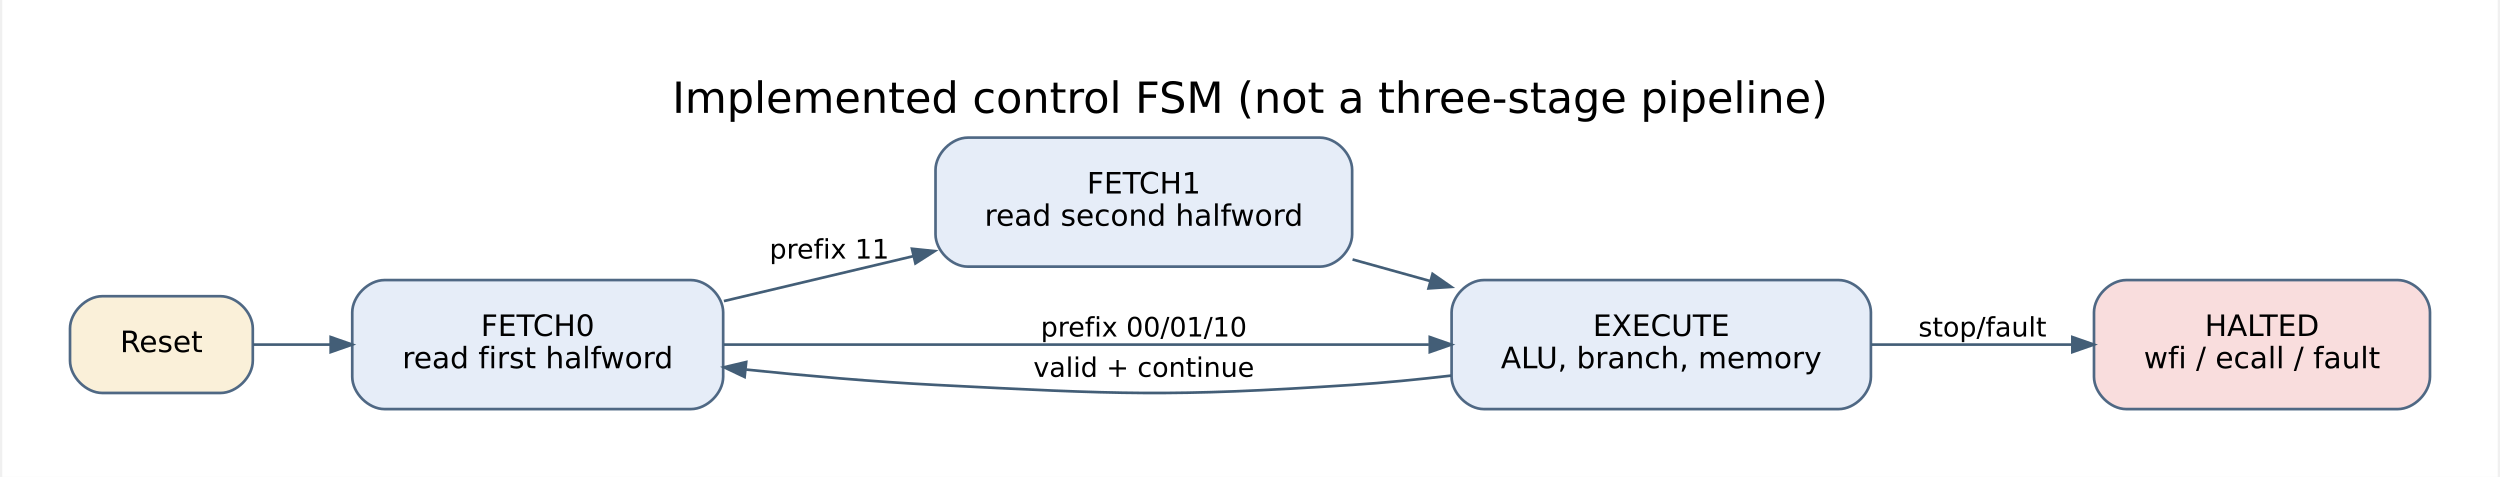
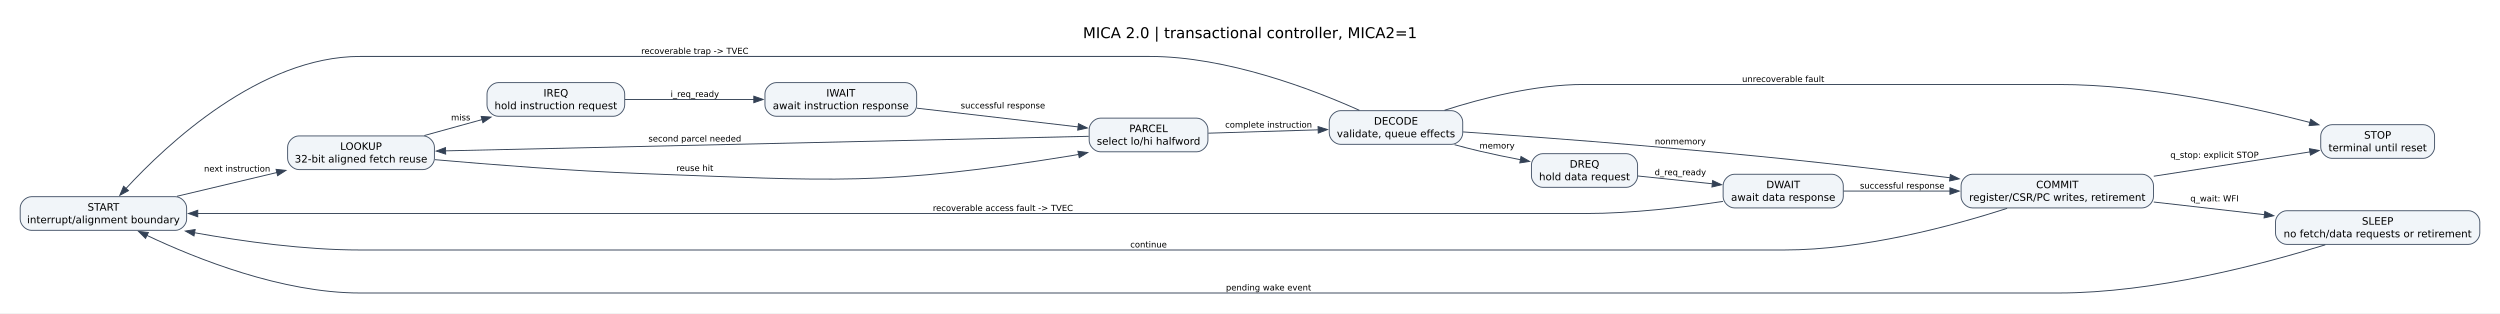
- <svg xmlns="http://www.w3.org/2000/svg" width="928pt" height="177pt" viewBox="0.00 0.00 928.40 177.40">
-   <g id="graph0" class="graph" transform="scale(1 1) rotate(0) translate(25.2 152.2)">
-     <polygon fill="white" stroke="transparent" points="-25.2,25.2 -25.2,-152.2 903.2,-152.2 903.2,25.2 -25.2,25.2" />
-     <text text-anchor="middle" x="439" y="-110.2" font-family="DejaVu Sans" font-size="16.00">Implemented control FSM (not a three-stage pipeline)</text>
+ <svg xmlns="http://www.w3.org/2000/svg" width="2674pt" height="335pt" viewBox="0.00 0.00 2673.70 334.95">
+   <g id="graph0" class="graph" transform="scale(1 1) rotate(0) translate(21.6 313.35)">
+     <polygon fill="white" stroke="none" points="-21.6,21.6 -21.6,-313.35 2652.1,-313.35 2652.1,21.6 -21.6,21.6" />
+     <text text-anchor="middle" x="1315.25" y="-272.55" font-family="DejaVu Sans" font-size="16.00">MICA 2.0 | transactional controller, MICA2=1</text>
    <g id="node1" class="node">
-       <path fill="#faf0d9" stroke="#4f6884" d="M56,-42C56,-42 12,-42 12,-42 6,-42 0,-36 0,-30 0,-30 0,-18 0,-18 0,-12 6,-6 12,-6 12,-6 56,-6 56,-6 62,-6 68,-12 68,-18 68,-18 68,-30 68,-30 68,-36 62,-42 56,-42" />
-       <text text-anchor="middle" x="34" y="-21.2" font-family="DejaVu Sans" font-size="11.00">Reset</text>
+       <path fill="#f1f5f9" stroke="#475569" d="M166,-103C166,-103 12,-103 12,-103 6,-103 0,-97 0,-91 0,-91 0,-79 0,-79 0,-73 6,-67 12,-67 12,-67 166,-67 166,-67 172,-67 178,-73 178,-79 178,-79 178,-91 178,-91 178,-97 172,-103 166,-103" />
+       <text text-anchor="middle" x="89" y="-88.05" font-family="DejaVu Sans" font-size="11.00">START</text>
+       <text text-anchor="middle" x="89" y="-74.55" font-family="DejaVu Sans" font-size="11.00">interrupt/alignment boundary</text>
    </g>
    <g id="node2" class="node">
-       <path fill="#e6edf8" stroke="#4f6884" d="M231,-48C231,-48 117,-48 117,-48 111,-48 105,-42 105,-36 105,-36 105,-12 105,-12 105,-6 111,0 117,0 117,0 231,0 231,0 237,0 243,-6 243,-12 243,-12 243,-36 243,-36 243,-42 237,-48 231,-48" />
-       <text text-anchor="middle" x="174" y="-27.2" font-family="DejaVu Sans" font-size="11.00">FETCH0</text>
-       <text text-anchor="middle" x="174" y="-15.2" font-family="DejaVu Sans" font-size="11.00">read first halfword</text>
+       <path fill="#f1f5f9" stroke="#475569" d="M431,-168C431,-168 298,-168 298,-168 292,-168 286,-162 286,-156 286,-156 286,-144 286,-144 286,-138 292,-132 298,-132 298,-132 431,-132 431,-132 437,-132 443,-138 443,-144 443,-144 443,-156 443,-156 443,-162 437,-168 431,-168" />
+       <text text-anchor="middle" x="364.5" y="-153.05" font-family="DejaVu Sans" font-size="11.00">LOOKUP</text>
+       <text text-anchor="middle" x="364.5" y="-139.55" font-family="DejaVu Sans" font-size="11.00">32-bit aligned fetch reuse</text>
    </g>
    <g id="edge1" class="edge">
-       <path fill="none" stroke="#435e77" d="M68.05,-24C76.86,-24 86.76,-24 96.86,-24" />
-       <polygon fill="#435e77" stroke="#435e77" points="96.98,-26.8 104.98,-24 96.98,-21.2 96.98,-26.8" />
+       <path fill="none" stroke="#334155" d="M167.64,-103.45C200.99,-111.38 240.14,-120.68 274.64,-128.88" />
+       <polygon fill="#334155" stroke="#334155" points="273.65,-132.24 284.19,-131.15 275.27,-125.43 273.65,-132.24" />
+       <text text-anchor="middle" x="232" y="-129.82" font-family="DejaVu Sans" font-size="9.00">next instruction</text>
    </g>
    <g id="node3" class="node">
-       <path fill="#e6edf8" stroke="#4f6884" d="M465,-101C465,-101 334,-101 334,-101 328,-101 322,-95 322,-89 322,-89 322,-65 322,-65 322,-59 328,-53 334,-53 334,-53 465,-53 465,-53 471,-53 477,-59 477,-65 477,-65 477,-89 477,-89 477,-95 471,-101 465,-101" />
-       <text text-anchor="middle" x="399.5" y="-80.2" font-family="DejaVu Sans" font-size="11.00">FETCH1</text>
-       <text text-anchor="middle" x="399.5" y="-68.2" font-family="DejaVu Sans" font-size="11.00">read second halfword</text>
+       <path fill="#f1f5f9" stroke="#475569" d="M634.5,-225C634.5,-225 511.25,-225 511.25,-225 505.25,-225 499.25,-219 499.25,-213 499.25,-213 499.25,-201 499.25,-201 499.25,-195 505.25,-189 511.25,-189 511.25,-189 634.5,-189 634.5,-189 640.5,-189 646.5,-195 646.5,-201 646.5,-201 646.5,-213 646.5,-213 646.5,-219 640.5,-225 634.5,-225" />
+       <text text-anchor="middle" x="572.88" y="-210.05" font-family="DejaVu Sans" font-size="11.00">IREQ</text>
+       <text text-anchor="middle" x="572.88" y="-196.55" font-family="DejaVu Sans" font-size="11.00">hold instruction request</text>
+     </g>
+     <g id="edge3" class="edge">
+       <path fill="none" stroke="#334155" d="M432.22,-168.43C451.98,-173.89 473.8,-179.91 494.19,-185.54" />
+       <polygon fill="#334155" stroke="#334155" points="493,-188.85 503.57,-188.14 494.87,-182.1 493,-188.85" />
+       <text text-anchor="middle" x="471.12" y="-184.61" font-family="DejaVu Sans" font-size="9.00">miss</text>
+     </g>
+     <g id="node5" class="node">
+       <path fill="#f1f5f9" stroke="#475569" d="M1258.25,-187C1258.25,-187 1155.25,-187 1155.25,-187 1149.25,-187 1143.25,-181 1143.25,-175 1143.25,-175 1143.25,-163 1143.25,-163 1143.25,-157 1149.25,-151 1155.25,-151 1155.25,-151 1258.25,-151 1258.25,-151 1264.25,-151 1270.25,-157 1270.25,-163 1270.25,-163 1270.25,-175 1270.25,-175 1270.25,-181 1264.25,-187 1258.25,-187" />
+       <text text-anchor="middle" x="1206.75" y="-172.05" font-family="DejaVu Sans" font-size="11.00">PARCEL</text>
+       <text text-anchor="middle" x="1206.75" y="-158.55" font-family="DejaVu Sans" font-size="11.00">select lo/hi halfword</text>
    </g>
    <g id="edge2" class="edge">
-       <path fill="none" stroke="#435e77" d="M243.27,-40.19C265.53,-45.47 290.52,-51.39 313.83,-56.92" />
-       <polygon fill="#435e77" stroke="#435e77" points="313.24,-59.66 321.67,-58.78 314.53,-54.21 313.24,-59.66" />
-       <text text-anchor="middle" x="282.5" y="-56" font-family="DejaVu Sans" font-size="10.00">prefix 11</text>
+       <path fill="none" stroke="#334155" d="M443.48,-142.6C503.76,-137.27 589.33,-130.54 664.5,-127.75 869.32,-120.14 922.95,-114.12 1125.25,-147 1127.54,-147.37 1129.86,-147.78 1132.19,-148.23" />
+       <polygon fill="#334155" stroke="#334155" points="1131.2,-151.6 1141.71,-150.22 1132.64,-144.75 1131.2,-151.6" />
+       <text text-anchor="middle" x="721.5" y="-130.45" font-family="DejaVu Sans" font-size="9.00">reuse hit</text>
    </g>
    <g id="node4" class="node">
-       <path fill="#e6edf8" stroke="#4f6884" d="M658,-48C658,-48 526,-48 526,-48 520,-48 514,-42 514,-36 514,-36 514,-12 514,-12 514,-6 520,0 526,0 526,0 658,0 658,0 664,0 670,-6 670,-12 670,-12 670,-36 670,-36 670,-42 664,-48 658,-48" />
-       <text text-anchor="middle" x="592" y="-27.2" font-family="DejaVu Sans" font-size="11.00">EXECUTE</text>
-       <text text-anchor="middle" x="592" y="-15.2" font-family="DejaVu Sans" font-size="11.00">ALU, branch, memory</text>
-     </g>
-     <g id="edge3" class="edge">
-       <path fill="none" stroke="#435e77" d="M243.23,-24C314.95,-24 427.95,-24 505.56,-24" />
-       <polygon fill="#435e77" stroke="#435e77" points="505.89,-26.8 513.89,-24 505.89,-21.2 505.89,-26.8" />
-       <text text-anchor="middle" x="399.5" y="-27" font-family="DejaVu Sans" font-size="10.00">prefix 00/01/10</text>
+       <path fill="#f1f5f9" stroke="#475569" d="M946.75,-225C946.75,-225 808.5,-225 808.5,-225 802.5,-225 796.5,-219 796.5,-213 796.5,-213 796.5,-201 796.5,-201 796.5,-195 802.5,-189 808.5,-189 808.5,-189 946.75,-189 946.75,-189 952.75,-189 958.75,-195 958.75,-201 958.75,-201 958.75,-213 958.75,-213 958.75,-219 952.75,-225 946.75,-225" />
+       <text text-anchor="middle" x="877.62" y="-210.05" font-family="DejaVu Sans" font-size="11.00">IWAIT</text>
+       <text text-anchor="middle" x="877.62" y="-196.55" font-family="DejaVu Sans" font-size="11.00">await instruction response</text>
    </g>
    <g id="edge4" class="edge">
-       <path fill="none" stroke="#435e77" d="M477.16,-55.67C486.71,-53.02 496.51,-50.29 506.17,-47.6" />
-       <polygon fill="#435e77" stroke="#435e77" points="506.92,-50.3 513.88,-45.46 505.42,-44.9 506.92,-50.3" />
+       <path fill="none" stroke="#334155" d="M646.78,-207C688.22,-207 740.52,-207 784.75,-207" />
+       <polygon fill="#334155" stroke="#334155" points="784.59,-210.5 794.59,-207 784.59,-203.5 784.59,-210.5" />
+       <text text-anchor="middle" x="721.5" y="-209.7" font-family="DejaVu Sans" font-size="9.00">i_req_ready</text>
    </g>
    <g id="edge5" class="edge">
-       <path fill="none" stroke="#435e77" d="M513.87,-12.46C501.56,-11.02 488.95,-9.78 477,-9 408.26,-4.5 390.8,-5.5 322,-9 299.07,-10.17 274.2,-12.35 251.56,-14.7" />
-       <polygon fill="#435e77" stroke="#435e77" points="250.98,-11.94 243.32,-15.57 251.57,-17.51 250.98,-11.94" />
-       <text text-anchor="middle" x="399.5" y="-12" font-family="DejaVu Sans" font-size="10.00">valid + continue</text>
-     </g>
-     <g id="node5" class="node">
-       <path fill="#f9dddd" stroke="#4f6884" d="M866,-48C866,-48 765,-48 765,-48 759,-48 753,-42 753,-36 753,-36 753,-12 753,-12 753,-6 759,0 765,0 765,0 866,0 866,0 872,0 878,-6 878,-12 878,-12 878,-36 878,-36 878,-42 872,-48 866,-48" />
-       <text text-anchor="middle" x="815.5" y="-27.2" font-family="DejaVu Sans" font-size="11.00">HALTED</text>
-       <text text-anchor="middle" x="815.5" y="-15.2" font-family="DejaVu Sans" font-size="11.00">wfi / ecall / fault</text>
+       <path fill="none" stroke="#334155" d="M959.07,-197.66C1011.74,-191.54 1080.08,-183.6 1131.47,-177.63" />
+       <polygon fill="#334155" stroke="#334155" points="1131.79,-181.12 1141.32,-176.48 1130.98,-174.16 1131.79,-181.12" />
+       <text text-anchor="middle" x="1051" y="-197.41" font-family="DejaVu Sans" font-size="9.00">successful response</text>
    </g>
    <g id="edge6" class="edge">
-       <path fill="none" stroke="#435e77" d="M670.16,-24C694.39,-24 721,-24 744.7,-24" />
-       <polygon fill="#435e77" stroke="#435e77" points="744.95,-26.8 752.95,-24 744.95,-21.2 744.95,-26.8" />
-       <text text-anchor="middle" x="711.5" y="-27" font-family="DejaVu Sans" font-size="10.00">stop/fault</text>
+       <path fill="none" stroke="#334155" d="M1142.77,-167.58C995.03,-164.24 625.78,-155.89 454.88,-152.02" />
+       <polygon fill="#334155" stroke="#334155" points="455.01,-148.52 444.93,-151.8 454.85,-155.52 455.01,-148.52" />
+       <text text-anchor="middle" x="721.5" y="-161.98" font-family="DejaVu Sans" font-size="9.00">second parcel needed</text>
+     </g>
+     <g id="node6" class="node">
+       <path fill="#f1f5f9" stroke="#475569" d="M1530.75,-195C1530.75,-195 1412,-195 1412,-195 1406,-195 1400,-189 1400,-183 1400,-183 1400,-171 1400,-171 1400,-165 1406,-159 1412,-159 1412,-159 1530.75,-159 1530.75,-159 1536.75,-159 1542.75,-165 1542.75,-171 1542.75,-171 1542.75,-183 1542.75,-183 1542.75,-189 1536.75,-195 1530.75,-195" />
+       <text text-anchor="middle" x="1471.38" y="-180.05" font-family="DejaVu Sans" font-size="11.00">DECODE</text>
+       <text text-anchor="middle" x="1471.38" y="-166.55" font-family="DejaVu Sans" font-size="11.00">validate, queue effects</text>
+     </g>
+     <g id="edge7" class="edge">
+       <path fill="none" stroke="#334155" d="M1270.66,-170.92C1306.01,-171.99 1350.55,-173.35 1388.59,-174.51" />
+       <polygon fill="#334155" stroke="#334155" points="1388.04,-177.99 1398.14,-174.8 1388.25,-171 1388.04,-177.99" />
+       <text text-anchor="middle" x="1335.12" y="-176.88" font-family="DejaVu Sans" font-size="9.00">complete instruction</text>
+     </g>
+     <g id="edge16" class="edge">
+       <path fill="none" stroke="#334155" d="M1432.22,-195.4C1381.99,-217.89 1290.34,-253 1207.75,-253 363.5,-253 363.5,-253 363.5,-253 256.74,-253 156.6,-158.92 112.96,-111.56" />
+       <polygon fill="#334155" stroke="#334155" points="115.8,-109.49 106.5,-104.42 110.61,-114.18 115.8,-109.49" />
+       <text text-anchor="middle" x="721.5" y="-255.7" font-family="DejaVu Sans" font-size="9.00">recoverable trap -&gt; TVEC</text>
+     </g>
+     <g id="node7" class="node">
+       <path fill="#f1f5f9" stroke="#475569" d="M1717.75,-149C1717.75,-149 1628.25,-149 1628.25,-149 1622.25,-149 1616.25,-143 1616.25,-137 1616.25,-137 1616.25,-125 1616.25,-125 1616.25,-119 1622.25,-113 1628.25,-113 1628.25,-113 1717.75,-113 1717.75,-113 1723.75,-113 1729.75,-119 1729.75,-125 1729.75,-125 1729.75,-137 1729.75,-137 1729.75,-143 1723.75,-149 1717.75,-149" />
+       <text text-anchor="middle" x="1673" y="-134.05" font-family="DejaVu Sans" font-size="11.00">DREQ</text>
+       <text text-anchor="middle" x="1673" y="-120.55" font-family="DejaVu Sans" font-size="11.00">hold data request</text>
+     </g>
+     <g id="edge8" class="edge">
+       <path fill="none" stroke="#334155" d="M1533.99,-158.6C1542.93,-156.16 1552.05,-153.8 1560.75,-151.75 1574.92,-148.41 1590.21,-145.27 1604.79,-142.48" />
+       <polygon fill="#334155" stroke="#334155" points="1605.09,-145.99 1614.27,-140.71 1603.8,-139.11 1605.09,-145.99" />
+       <text text-anchor="middle" x="1579.5" y="-154.45" font-family="DejaVu Sans" font-size="9.00">memory</text>
+     </g>
+     <g id="node9" class="node">
+       <path fill="#f1f5f9" stroke="#475569" d="M2269.5,-127C2269.5,-127 2087.75,-127 2087.75,-127 2081.75,-127 2075.75,-121 2075.75,-115 2075.75,-115 2075.75,-103 2075.75,-103 2075.75,-97 2081.75,-91 2087.75,-91 2087.75,-91 2269.5,-91 2269.5,-91 2275.5,-91 2281.5,-97 2281.5,-103 2281.5,-103 2281.5,-115 2281.5,-115 2281.5,-121 2275.5,-127 2269.5,-127" />
+       <text text-anchor="middle" x="2178.62" y="-112.05" font-family="DejaVu Sans" font-size="11.00">COMMIT</text>
+       <text text-anchor="middle" x="2178.62" y="-98.55" font-family="DejaVu Sans" font-size="11.00">register/CSR/PC writes, retirement</text>
+     </g>
+     <g id="edge9" class="edge">
+       <path fill="none" stroke="#334155" d="M1543.15,-172.27C1594.87,-168.7 1666.7,-163.48 1729.75,-158 1875.76,-145.31 1912.2,-141.19 2057.75,-124 2059.81,-123.76 2061.89,-123.51 2063.98,-123.26" />
+       <polygon fill="#334155" stroke="#334155" points="2064.28,-126.75 2073.79,-122.08 2063.44,-119.8 2064.28,-126.75" />
+       <text text-anchor="middle" x="1775.5" y="-159" font-family="DejaVu Sans" font-size="9.00">nonmemory</text>
+     </g>
+     <g id="node11" class="node">
+       <path fill="#f1f5f9" stroke="#475569" d="M2570.12,-180C2570.12,-180 2472.38,-180 2472.38,-180 2466.38,-180 2460.38,-174 2460.38,-168 2460.38,-168 2460.38,-156 2460.38,-156 2460.38,-150 2466.38,-144 2472.38,-144 2472.38,-144 2570.12,-144 2570.12,-144 2576.12,-144 2582.12,-150 2582.12,-156 2582.12,-156 2582.12,-168 2582.12,-168 2582.12,-174 2576.12,-180 2570.12,-180" />
+       <text text-anchor="middle" x="2521.25" y="-165.05" font-family="DejaVu Sans" font-size="11.00">STOP</text>
+       <text text-anchor="middle" x="2521.25" y="-151.55" font-family="DejaVu Sans" font-size="11.00">terminal until reset</text>
+     </g>
+     <g id="edge18" class="edge">
+       <path fill="none" stroke="#334155" d="M1523.33,-195.44C1563.24,-208.24 1620.43,-223 1672,-223 1672,-223 1672,-223 2179.62,-223 2273.81,-223 2380.38,-200.12 2448.85,-182.39" />
+       <polygon fill="#334155" stroke="#334155" points="2449.67,-185.79 2458.45,-179.86 2447.89,-179.02 2449.67,-185.79" />
+       <text text-anchor="middle" x="1885.5" y="-225.7" font-family="DejaVu Sans" font-size="9.00">unrecoverable fault</text>
+     </g>
+     <g id="node8" class="node">
+       <path fill="#f1f5f9" stroke="#475569" d="M1937.75,-127C1937.75,-127 1833.25,-127 1833.25,-127 1827.25,-127 1821.25,-121 1821.25,-115 1821.25,-115 1821.25,-103 1821.25,-103 1821.25,-97 1827.25,-91 1833.25,-91 1833.25,-91 1937.75,-91 1937.75,-91 1943.75,-91 1949.75,-97 1949.75,-103 1949.75,-103 1949.75,-115 1949.75,-115 1949.75,-121 1943.75,-127 1937.75,-127" />
+       <text text-anchor="middle" x="1885.5" y="-112.05" font-family="DejaVu Sans" font-size="11.00">DWAIT</text>
+       <text text-anchor="middle" x="1885.5" y="-98.55" font-family="DejaVu Sans" font-size="11.00">await data response</text>
+     </g>
+     <g id="edge10" class="edge">
+       <path fill="none" stroke="#334155" d="M1730.13,-125.13C1754.53,-122.58 1783.48,-119.56 1809.67,-116.82" />
+       <polygon fill="#334155" stroke="#334155" points="1810,-120.3 1819.59,-115.78 1809.28,-113.34 1810,-120.3" />
+       <text text-anchor="middle" x="1775.5" y="-125.96" font-family="DejaVu Sans" font-size="9.00">d_req_ready</text>
+     </g>
+     <g id="edge17" class="edge">
+       <path fill="none" stroke="#334155" d="M1821.15,-97.98C1779.48,-91.67 1723.66,-85 1674,-85 363.5,-85 363.5,-85 363.5,-85 305.88,-85 241.44,-85 189.58,-85" />
+       <polygon fill="#334155" stroke="#334155" points="189.89,-81.5 179.89,-85 189.89,-88.5 189.89,-81.5" />
+       <text text-anchor="middle" x="1051" y="-87.7" font-family="DejaVu Sans" font-size="9.00">recoverable access fault -&gt; TVEC</text>
+     </g>
+     <g id="edge11" class="edge">
+       <path fill="none" stroke="#334155" d="M1950.03,-109C1983.38,-109 2025.25,-109 2063.97,-109" />
+       <polygon fill="#334155" stroke="#334155" points="2063.81,-112.5 2073.81,-109 2063.81,-105.5 2063.81,-112.5" />
+       <text text-anchor="middle" x="2012.75" y="-111.7" font-family="DejaVu Sans" font-size="9.00">successful response</text>
+     </g>
+     <g id="edge12" class="edge">
+       <path fill="none" stroke="#334155" d="M2124.98,-90.52C2067.23,-71.93 1971.44,-46 1886.5,-46 363.5,-46 363.5,-46 363.5,-46 304.29,-46 238.59,-55.07 186.43,-64.46" />
+       <polygon fill="#334155" stroke="#334155" points="185.86,-61 176.66,-66.25 187.13,-67.89 185.86,-61" />
+       <text text-anchor="middle" x="1206.75" y="-48.7" font-family="DejaVu Sans" font-size="9.00">continue</text>
+     </g>
+     <g id="node10" class="node">
+       <path fill="#f1f5f9" stroke="#475569" d="M2618.5,-88C2618.5,-88 2424,-88 2424,-88 2418,-88 2412,-82 2412,-76 2412,-76 2412,-64 2412,-64 2412,-58 2418,-52 2424,-52 2424,-52 2618.5,-52 2618.5,-52 2624.5,-52 2630.5,-58 2630.5,-64 2630.5,-64 2630.5,-76 2630.5,-76 2630.5,-82 2624.5,-88 2618.5,-88" />
+       <text text-anchor="middle" x="2521.25" y="-73.05" font-family="DejaVu Sans" font-size="11.00">SLEEP</text>
+       <text text-anchor="middle" x="2521.25" y="-59.55" font-family="DejaVu Sans" font-size="11.00">no fetch/data requests or retirement</text>
+     </g>
+     <g id="edge13" class="edge">
+       <path fill="none" stroke="#334155" d="M2281.82,-97.3C2319.1,-93.03 2361.59,-88.17 2400.27,-83.74" />
+       <polygon fill="#334155" stroke="#334155" points="2400.57,-87.23 2410.1,-82.61 2399.77,-80.27 2400.57,-87.23" />
+       <text text-anchor="middle" x="2346.75" y="-97.97" font-family="DejaVu Sans" font-size="9.00">q_wait: WFI</text>
+     </g>
+     <g id="edge14" class="edge">
+       <path fill="none" stroke="#334155" d="M2281.82,-124.9C2335.71,-133.29 2400.48,-143.36 2448.9,-150.9" />
+       <polygon fill="#334155" stroke="#334155" points="2448.3,-154.35 2458.72,-152.43 2449.38,-147.43 2448.3,-154.35" />
+       <text text-anchor="middle" x="2346.75" y="-144.51" font-family="DejaVu Sans" font-size="9.00">q_stop: explicit STOP</text>
+     </g>
+     <g id="edge15" class="edge">
+       <path fill="none" stroke="#334155" d="M2465.21,-51.52C2398.45,-30.78 2282.11,0 2179.62,0 363.5,0 363.5,0 363.5,0 280.06,0 188.49,-36.52 135.3,-61.69" />
+       <polygon fill="#334155" stroke="#334155" points="134.05,-58.41 126.55,-65.9 137.08,-64.72 134.05,-58.41" />
+       <text text-anchor="middle" x="1335.12" y="-2.7" font-family="DejaVu Sans" font-size="9.00">pending wake event</text>
    </g>
  </g>
</svg>
